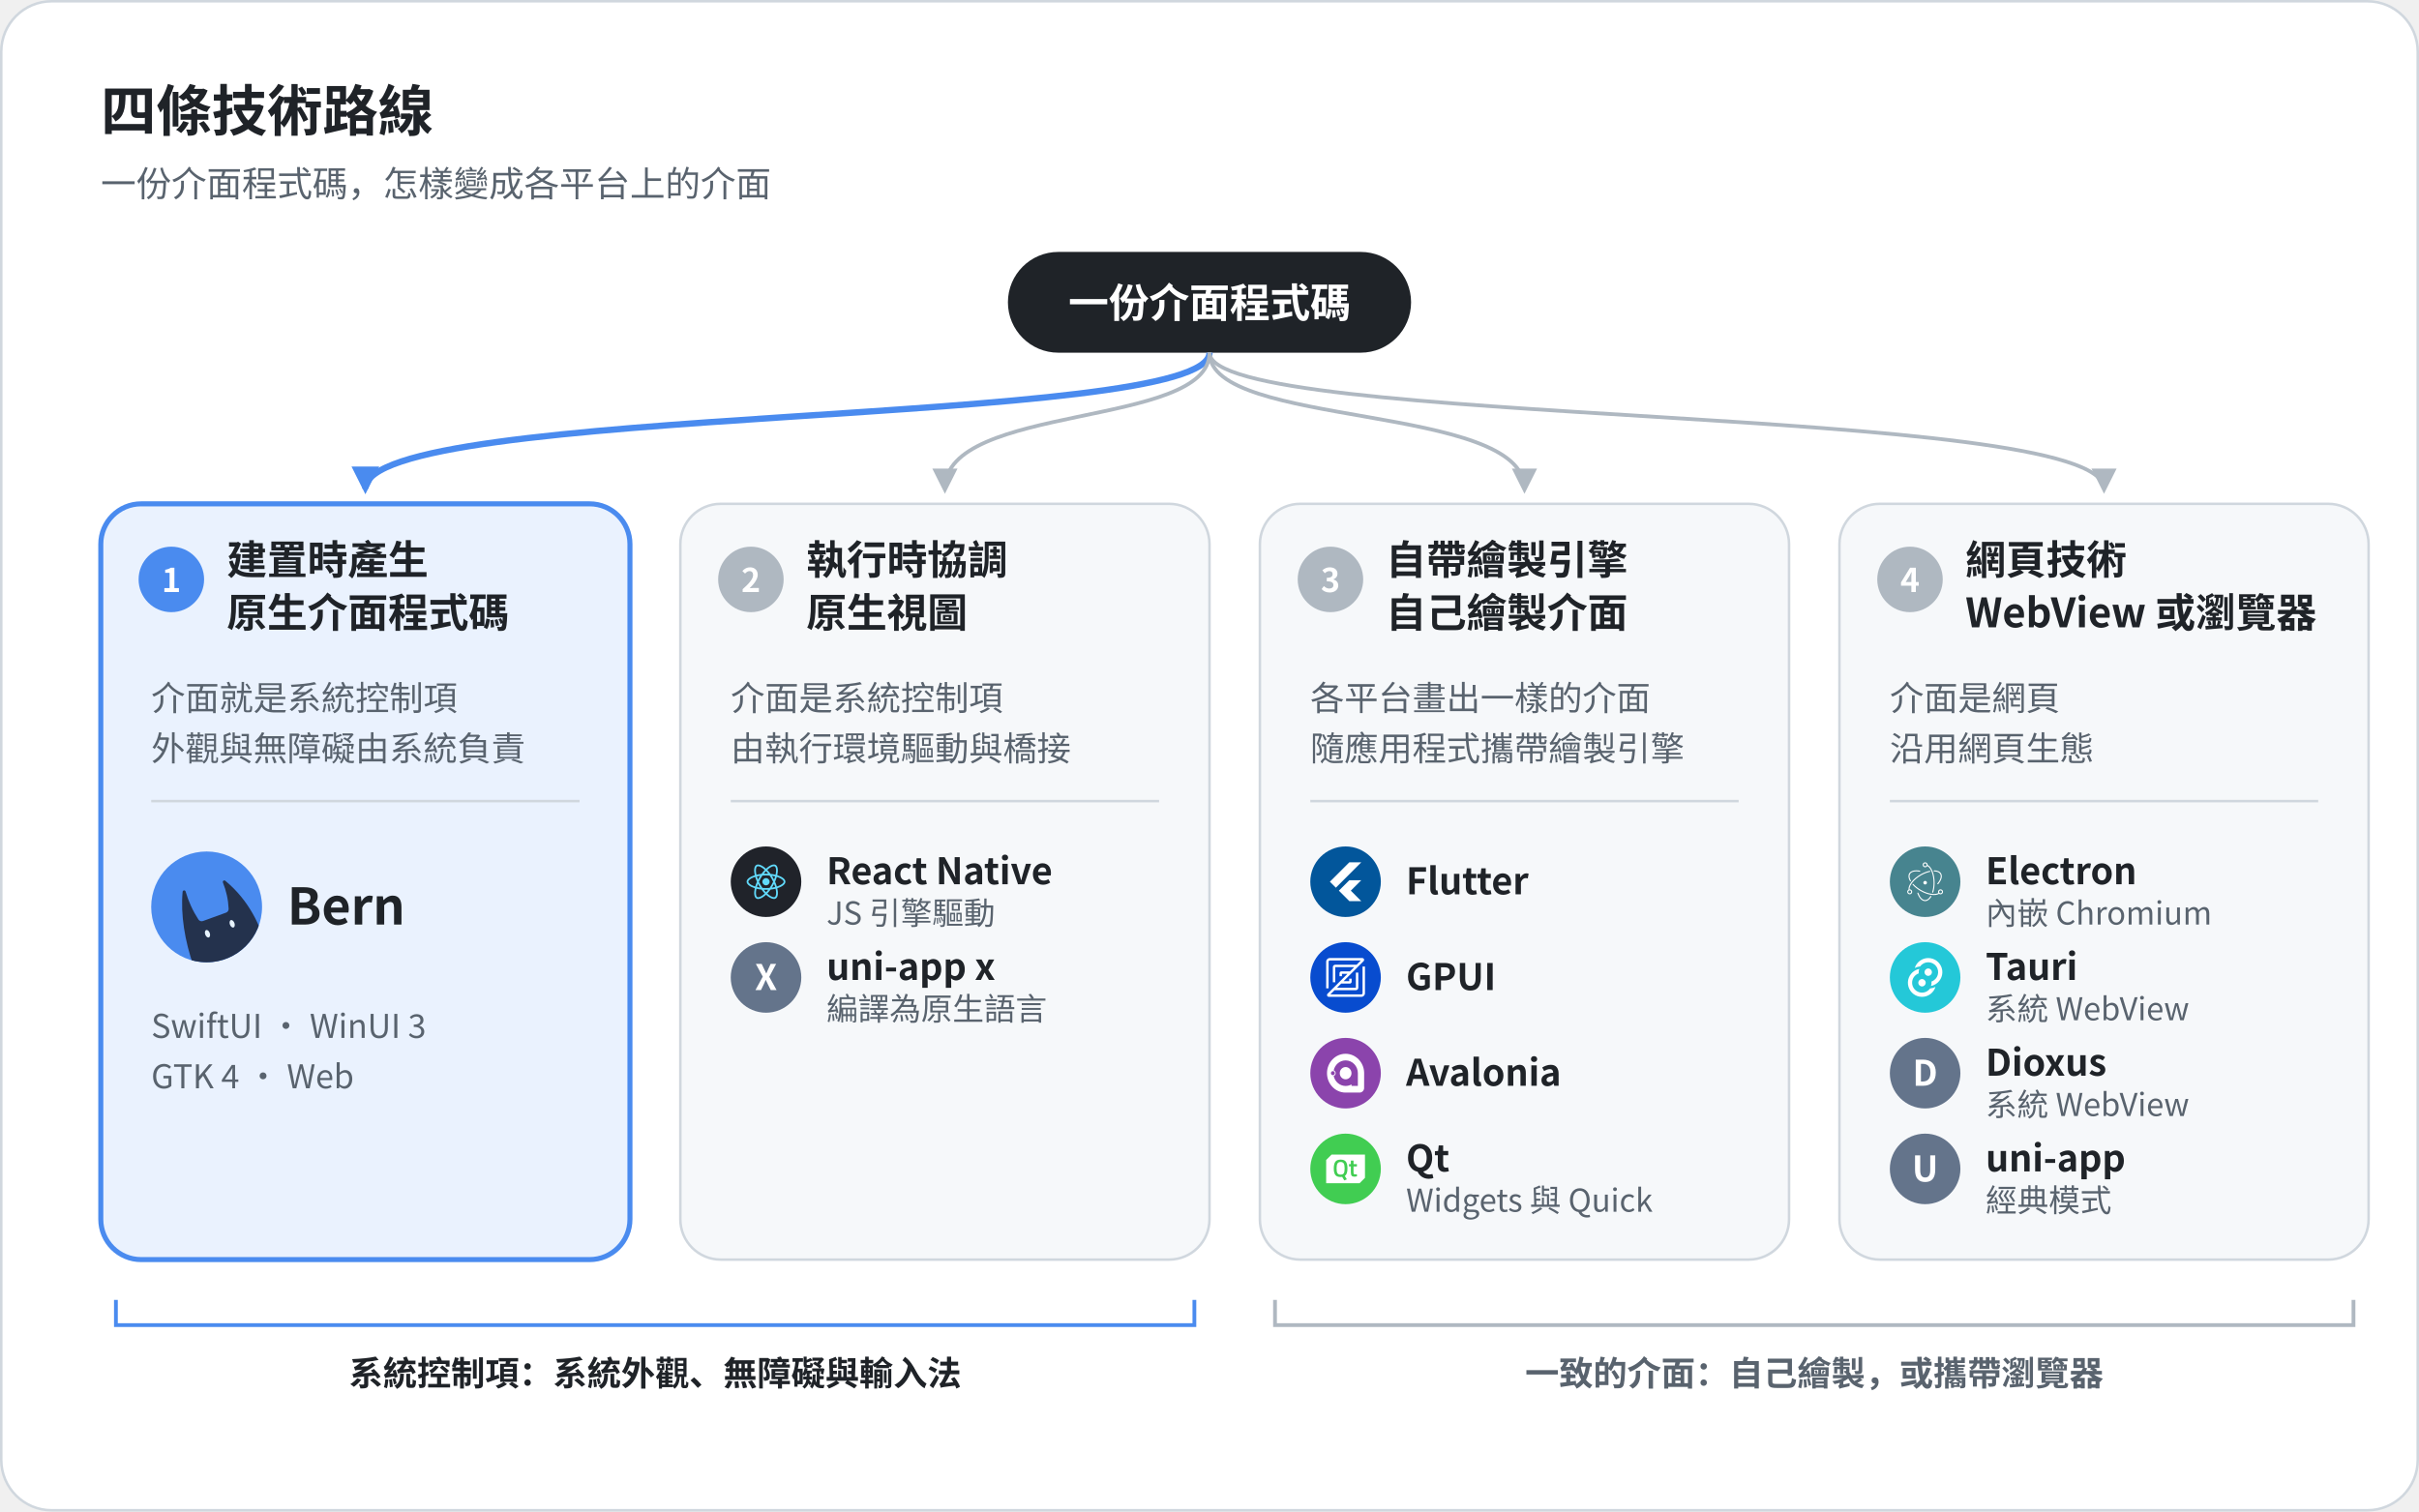
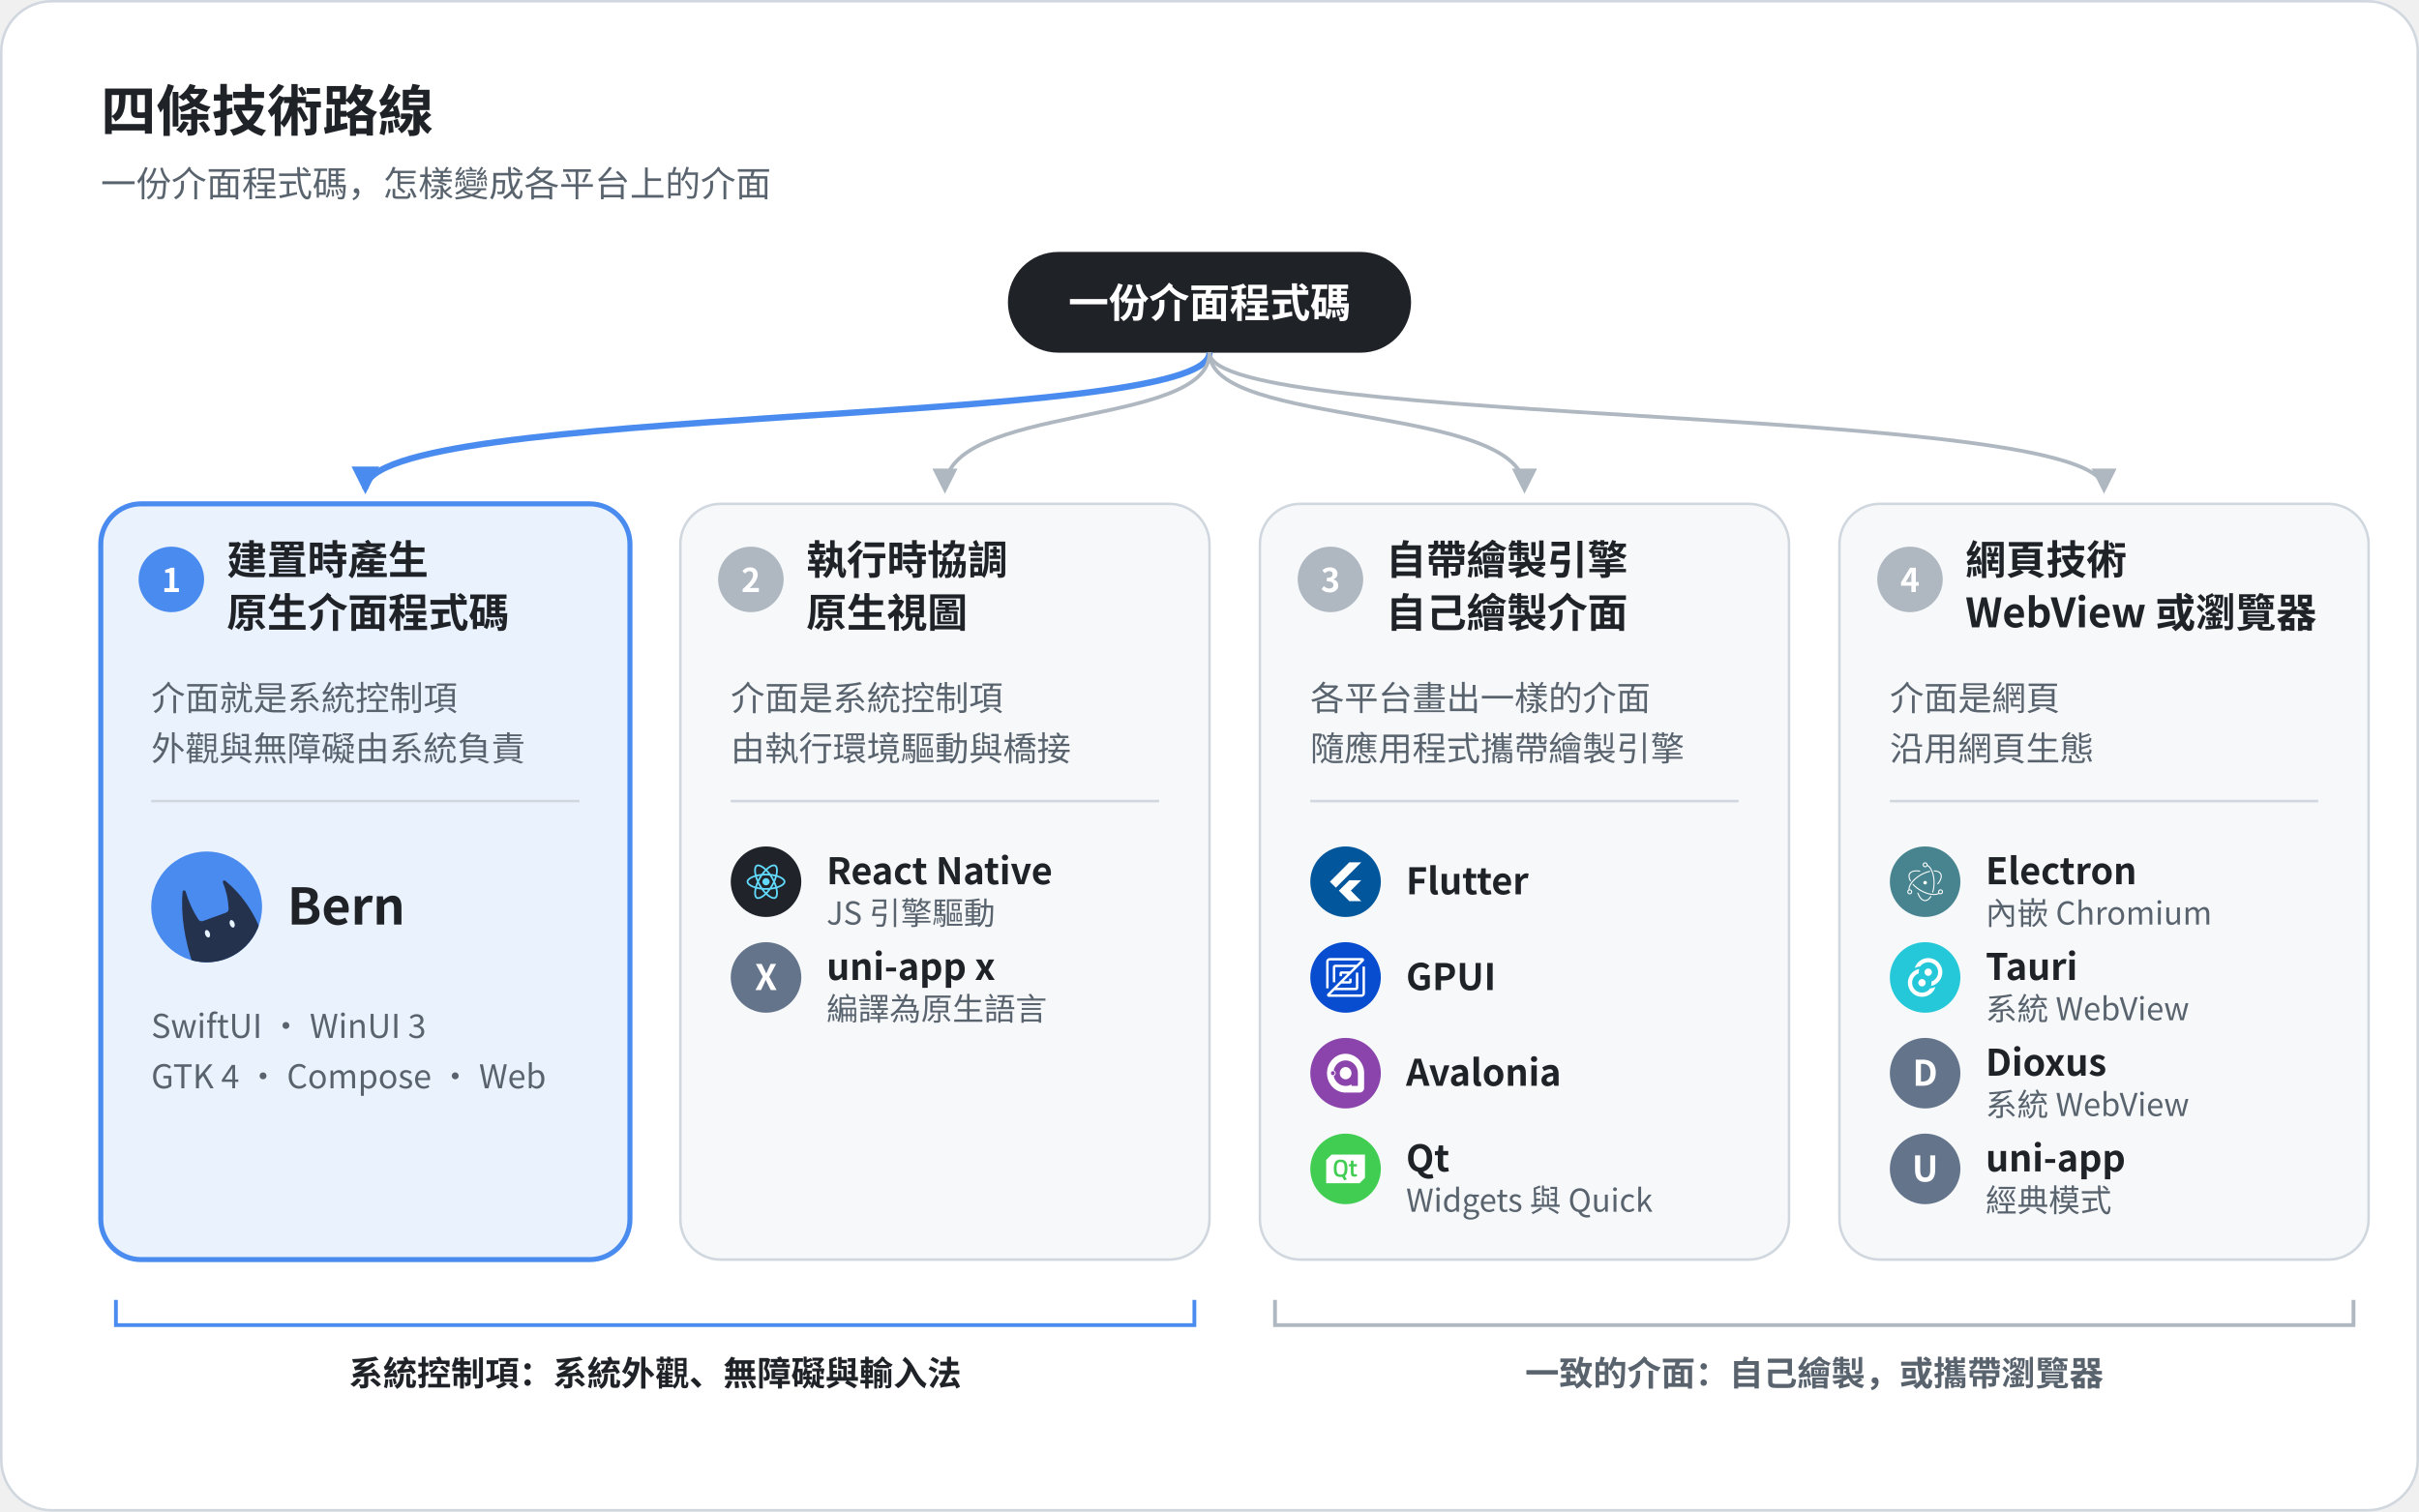
<svg xmlns="http://www.w3.org/2000/svg" viewBox="0 0 960 600" width="960" height="600" font-family="-apple-system, BlinkMacSystemFont, 'Segoe UI', 'PingFang SC', 'Hiragino Sans GB', 'Microsoft YaHei', 'Noto Sans CJK SC', 'Helvetica Neue', Arial, sans-serif">
  <defs>
    <symbol id="bern-logo" viewBox="0 0 1024 1024">
      <defs>
        <clipPath id="bern-symbol-disc">
          <circle cx="512" cy="512" r="512" />
        </clipPath>
      </defs>
      <g clip-path="url(#bern-symbol-disc)">
        <rect width="1024" height="1024" fill="#4A8BEF" />
        <path fill="#24324D" d="M 290.4 372.1 C 270.7 579.3 309.8 827.6 392.0 1060.0 L 1100 1100 L 1060.0 880.0 C 1013.0 692.2 904.4 451.5 684.3 270.5 A 14 14 0 0 0 662.4 286.5 C 693.7 364.2 711.6 444.8 715.3 529.4 A 36 36 0 0 1 691.6 564.9 C 620.6 590.7 549.5 616.5 478.5 642.4 A 36 36 0 0 1 436.0 628.1 C 383.8 547.6 344.6 461.1 317.8 369.5 A 14 14 0 0 0 290.4 372.1 Z" />
        <ellipse rx="22" ry="36" fill="#E8F4FF" transform="translate(520 760) rotate(-20)" />
        <ellipse rx="22" ry="36" fill="#E8F4FF" transform="translate(748 668) rotate(-20)" />
      </g>
    </symbol>
    <marker id="arrow" viewBox="0 0 10 10" refX="8" refY="5" markerWidth="10" markerHeight="10" markerUnits="userSpaceOnUse" orient="auto-start-reverse">
      <path d="M0 0 L10 5 L0 10 z" fill="#AFB8C1" />
    </marker>
    <marker id="arrow-accent" viewBox="0 0 10 10" refX="8" refY="5" markerWidth="11" markerHeight="11" markerUnits="userSpaceOnUse" orient="auto-start-reverse">
      <path d="M0 0 L10 5 L0 10 z" fill="#4A8BEF" />
    </marker>
  </defs>
  <rect x="0.5" y="0.5" width="959" height="599" rx="20" fill="#FFFFFF" stroke="#D0D7DE" />
  <text x="40" y="52" font-size="22" font-weight="700" fill="#1F2328">四條技術路線</text>
  <text x="40" y="78" font-size="14" fill="#59636E">一份介面程式碼，怎樣變成各平台上的介面</text>
  <rect x="400.0" y="100" width="160.0" height="40" rx="20" fill="#1F2328" />
  <text x="480" y="126" font-size="16" font-weight="600" text-anchor="middle" fill="#FFFFFF">一份介面程式碼</text>
  <path d="M480 140 C 480 170, 145.0 160, 145.0 194" fill="none" stroke="#4A8BEF" stroke-width="2.5" marker-end="url(#arrow-accent)" />
  <rect x="40" y="200" width="210" height="300" rx="16" fill="#EAF2FE" stroke="#4A8BEF" stroke-width="2" />
  <circle cx="68" cy="230" r="13" fill="#4A8BEF" />
  <text x="68" y="235" font-size="13" font-weight="700" text-anchor="middle" fill="#FFFFFF">1</text>
  <text x="90" y="228" font-size="16" font-weight="700" fill="#1F2328">建置時產生</text>
  <text x="90" y="249" font-size="16" font-weight="700" fill="#1F2328">原生介面程式碼</text>
  <text x="60" y="282" font-size="13.5" fill="#59636E">介面就是系統控制項</text>
  <text x="60" y="302" font-size="13.5" fill="#59636E">外觀與無障礙由系統負責</text>
  <line x1="60" y1="318" x2="230" y2="318" stroke="#D0D7DE" />
  <use href="#bern-logo" x="60.0" y="338.0" width="44.0" height="44.0" />
  <text x="114" y="367" font-size="20" font-weight="700" fill="#1F2328">Bern</text>
  <text x="60" y="412" font-size="13" fill="#59636E">SwiftUI · WinUI 3</text>
-   <text x="60" y="432" font-size="13" fill="#59636E">GTK 4 · Web</text>
+   <text x="60" y="432" font-size="13" fill="#59636E">GTK 4 · Compose · Web</text>
  <path d="M480 140 C 480 170, 375.0 160, 375.0 194" fill="none" stroke="#AFB8C1" stroke-width="1.5" marker-end="url(#arrow)" />
  <rect x="270" y="200" width="210" height="300" rx="16" fill="#F6F8FA" stroke="#D0D7DE" stroke-width="1" />
  <circle cx="298" cy="230" r="13" fill="#AFB8C1" />
  <text x="298" y="235" font-size="13" font-weight="700" text-anchor="middle" fill="#FFFFFF">2</text>
  <text x="320" y="228" font-size="16" font-weight="700" fill="#1F2328">執行時協調</text>
  <text x="320" y="249" font-size="16" font-weight="700" fill="#1F2328">原生視圖</text>
  <text x="290" y="282" font-size="13.5" fill="#59636E">介面是系統控制項</text>
  <text x="290" y="302" font-size="13.5" fill="#59636E">由執行環境驅動與橋接</text>
  <line x1="290" y1="318" x2="460" y2="318" stroke="#D0D7DE" />
  <circle cx="304.0" cy="350.0" r="14.0" fill="#20232A" />
  <path d="M14.23 12.004a2.236 2.236 0 0 1-2.235 2.236 2.236 2.236 0 0 1-2.236-2.236 2.236 2.236 0 0 1 2.235-2.236 2.236 2.236 0 0 1 2.236 2.236zm2.648-10.69c-1.346 0-3.107.96-4.888 2.622-1.78-1.653-3.542-2.602-4.887-2.602-.41 0-.783.093-1.106.278-1.375.793-1.683 3.264-.973 6.365C1.98 8.917 0 10.42 0 12.004c0 1.59 1.99 3.097 5.043 4.03-.704 3.113-.39 5.588.988 6.38.32.187.69.275 1.102.275 1.345 0 3.107-.96 4.888-2.624 1.78 1.654 3.542 2.603 4.887 2.603.41 0 .783-.09 1.106-.275 1.374-.792 1.683-3.263.973-6.365C22.02 15.096 24 13.59 24 12.004c0-1.59-1.99-3.097-5.043-4.032.704-3.11.39-5.587-.988-6.38-.318-.184-.688-.277-1.092-.278zm-.005 1.09v.006c.225 0 .406.044.558.127.666.382.955 1.835.73 3.704-.054.46-.142.945-.25 1.44-.96-.236-2.006-.417-3.107-.534-.66-.905-1.345-1.727-2.035-2.447 1.592-1.48 3.087-2.292 4.105-2.295zm-9.77.02c1.012 0 2.514.808 4.11 2.28-.686.72-1.37 1.537-2.02 2.442-1.107.117-2.154.298-3.113.538-.112-.49-.195-.964-.254-1.42-.23-1.868.054-3.32.714-3.707.19-.09.4-.127.563-.132zm4.882 3.05c.455.468.91.992 1.36 1.564-.44-.02-.89-.034-1.345-.034-.46 0-.915.01-1.36.034.44-.572.895-1.096 1.345-1.565zM12 8.1c.74 0 1.477.034 2.202.093.406.582.802 1.203 1.183 1.86.372.64.71 1.29 1.018 1.946-.308.655-.646 1.31-1.013 1.95-.38.66-.773 1.288-1.18 1.87-.728.063-1.466.098-2.21.098-.74 0-1.477-.035-2.202-.093-.406-.582-.802-1.204-1.183-1.86-.372-.64-.71-1.29-1.018-1.946.303-.657.646-1.313 1.013-1.954.38-.66.773-1.286 1.18-1.868.728-.064 1.466-.098 2.21-.098zm-3.635.254c-.24.377-.48.763-.704 1.16-.225.39-.435.782-.635 1.174-.265-.656-.49-1.31-.676-1.947.64-.15 1.315-.283 2.015-.386zm7.26 0c.695.103 1.365.23 2.006.387-.18.632-.405 1.282-.66 1.933-.2-.39-.41-.783-.64-1.174-.225-.392-.465-.774-.705-1.146zm3.063.675c.484.15.944.317 1.375.498 1.732.74 2.852 1.708 2.852 2.476-.005.768-1.125 1.74-2.857 2.475-.42.18-.88.342-1.355.493-.28-.958-.646-1.956-1.1-2.98.45-1.017.81-2.01 1.085-2.964zm-13.395.004c.278.96.645 1.957 1.1 2.98-.45 1.017-.812 2.01-1.086 2.964-.484-.15-.944-.318-1.37-.5-1.732-.737-2.852-1.706-2.852-2.474 0-.768 1.12-1.742 2.852-2.476.42-.18.88-.342 1.356-.494zm11.678 4.28c.265.657.49 1.312.676 1.948-.64.157-1.316.29-2.016.39.24-.375.48-.762.705-1.158.225-.39.435-.788.636-1.18zm-9.945.02c.2.392.41.783.64 1.175.23.39.465.772.705 1.143-.695-.102-1.365-.23-2.006-.386.18-.63.406-1.282.66-1.933zM17.92 16.32c.112.493.2.968.254 1.423.23 1.868-.054 3.32-.714 3.708-.147.09-.338.128-.563.128-1.012 0-2.514-.807-4.11-2.28.686-.72 1.37-1.536 2.02-2.44 1.107-.118 2.154-.3 3.113-.54zm-11.83.01c.96.234 2.006.415 3.107.532.66.905 1.345 1.727 2.035 2.446-1.595 1.483-3.092 2.295-4.11 2.295-.22-.005-.406-.05-.553-.132-.666-.38-.955-1.834-.73-3.703.054-.46.142-.944.25-1.438zm4.56.64c.44.02.89.034 1.345.034.46 0 .915-.01 1.36-.034-.44.572-.895 1.095-1.345 1.565-.455-.47-.91-.993-1.36-1.565z" fill="#61DAFB" transform="translate(296.30 342.30) scale(0.6417)" />
  <text x="328" y="351" font-size="14.5" font-weight="600" fill="#1F2328">React Native</text>
  <text x="328" y="367" font-size="12.5" fill="#59636E">JS 引擎驅動</text>
  <circle cx="304.0" cy="388.0" r="14.0" fill="#64748B" />
  <text x="304.0" y="393.0" text-anchor="middle" font-size="14.0" font-weight="700" fill="#FFFFFF">X</text>
  <text x="328" y="389" font-size="14.5" font-weight="600" fill="#1F2328">uni-app x</text>
  <text x="328" y="405" font-size="12.5" fill="#59636E">編譯為原生語言</text>
  <path d="M480 140 C 480 170, 605.0 160, 605.0 194" fill="none" stroke="#AFB8C1" stroke-width="1.5" marker-end="url(#arrow)" />
  <rect x="500" y="200" width="210" height="300" rx="16" fill="#F6F8FA" stroke="#D0D7DE" stroke-width="1" />
  <circle cx="528" cy="230" r="13" fill="#AFB8C1" />
  <text x="528" y="235" font-size="13" font-weight="700" text-anchor="middle" fill="#FFFFFF">3</text>
  <text x="550" y="228" font-size="16" font-weight="700" fill="#1F2328">自帶繪製引擎</text>
  <text x="550" y="249" font-size="16" font-weight="700" fill="#1F2328">自己繪製介面</text>
  <text x="520" y="282" font-size="13.5" fill="#59636E">各平台畫出一樣的介面</text>
  <text x="520" y="302" font-size="13.5" fill="#59636E">隨應用程式攜帶繪製引擎</text>
  <line x1="520" y1="318" x2="690" y2="318" stroke="#D0D7DE" />
  <circle cx="534.0" cy="350.0" r="14.0" fill="#02569B" />
  <path d="M14.314 0L2.3 12 6 15.7 21.684.013h-7.357zm.014 11.072L7.857 17.53l6.47 6.47H21.7l-6.46-6.468 6.46-6.46h-7.37z" fill="#FFFFFF" transform="translate(526.30 342.30) scale(0.6417)" />
  <text x="558" y="355" font-size="14.5" font-weight="600" fill="#1F2328">Flutter</text>
  <circle cx="534.0" cy="388.0" r="14.0" fill="#084CCF" />
  <path d="M2.25 1.5a.75.75 0 0 0-.75.75v16.5H0V2.25A2.25 2.25 0 0 1 2.25 0h20.095c1.002 0 1.504 1.212.795 1.92L10.764 14.298h3.486V12.75h1.5v1.922a1.125 1.125 0 0 1-1.125 1.125H9.264l-2.578 2.578h11.689V9h1.5v9.375a1.5 1.5 0 0 1-1.5 1.5H5.185L2.562 22.5H21.75a.75.75 0 0 0 .75-.75V5.25H24v16.5A2.25 2.25 0 0 1 21.75 24H1.655C.653 24 .151 22.788.86 22.08L13.19 9.75H9.75v1.5h-1.5V9.375A1.125 1.125 0 0 1 9.375 8.25h5.314l2.625-2.625H5.625V15h-1.5V5.625a1.5 1.5 0 0 1 1.5-1.5h13.19L21.438 1.5z" fill="#FFFFFF" transform="translate(526.30 380.30) scale(0.6417)" />
  <text x="558" y="393" font-size="14.5" font-weight="600" fill="#1F2328">GPUI</text>
  <circle cx="534.0" cy="426.0" r="14.0" fill="#8B44AC" />
  <path d="M12.034 8.208c-2.003 0-3.627 1.696-3.627 3.789s1.624 3.789 3.627 3.789 3.627-1.697 3.627-3.79-1.624-3.788-3.627-3.788m-7.392 2.067c.72.211 1.248.902 1.248 1.722s-.528 1.51-1.248 1.721c.752 3.54 3.776 6.188 7.392 6.188 1.316 0 2.554-.35 3.632-.967v.914h3.94v-7.528a5 5 0 0 0 0-.224v-.104c0-4.369-3.39-7.91-7.572-7.91-3.616 0-6.64 2.648-7.392 6.188m-.5 2.982c.67 0 1.212-.567 1.212-1.266s-.542-1.265-1.212-1.265-1.211.566-1.211 1.265c0 .7.542 1.266 1.211 1.266M20.682 24H11.8C5.549 23.887.515 18.556.515 12c0-6.627 5.143-12 11.487-12 6.241 0 11.32 5.2 11.483 11.678l-.02 9.743C23.3 22.876 22.12 24 20.683 24" fill="#FFFFFF" transform="translate(526.30 418.30) scale(0.6417)" />
  <text x="558" y="431" font-size="14.5" font-weight="600" fill="#1F2328">Avalonia</text>
  <circle cx="534.0" cy="464.0" r="14.0" fill="#41CD52" />
  <path d="M21.693 3.162H3.33L0 6.49v14.348h20.671L24 17.51V3.162zM12.785 18.4l-1.562.728-1.35-2.217c-.196.057-.499.09-.924.09-1.579 0-2.683-.425-3.305-1.276-.622-.85-.932-2.2-.932-4.033 0-1.84.319-3.206.949-4.098.63-.892 1.726-1.341 3.288-1.341 1.562 0 2.658.441 3.28 1.333.63.883.94 2.25.94 4.098 0 1.219-.13 2.2-.384 2.945-.261.752-.679 1.325-1.268 1.718zm4.736-1.587c-.858 0-1.447-.196-1.766-.59-.32-.392-.483-1.136-.483-2.232v-3.534H14.11V9.051h1.162V6.843h1.644V9.05h2.094v1.415h-2.094v3.346c0 .622.05 1.03.14 1.227.09.204.326.303.695.303l1.243-.05.073 1.326c-.67.13-1.186.196-1.546.196zm-8.58-9.08c-.95 0-1.604.311-1.963.94-.352.63-.532 1.629-.532 3.011 0 1.374.172 2.364.515 2.953.344.589 1.006.892 1.98.892.973 0 1.628-.295 1.971-.876.335-.58.507-1.57.507-2.953 0-1.39-.172-2.396-.523-3.026-.352-.63-1.006-.94-1.955-.94Z" fill="#FFFFFF" transform="translate(526.30 456.30) scale(0.6417)" />
  <text x="558" y="465" font-size="14.5" font-weight="600" fill="#1F2328">Qt</text>
  <text x="558" y="481" font-size="12.5" fill="#59636E">Widgets 與 Quick</text>
  <path d="M480 140 C 480 170, 835.0 160, 835.0 194" fill="none" stroke="#AFB8C1" stroke-width="1.5" marker-end="url(#arrow)" />
  <rect x="730" y="200" width="210" height="300" rx="16" fill="#F6F8FA" stroke="#D0D7DE" stroke-width="1" />
  <circle cx="758" cy="230" r="13" fill="#AFB8C1" />
  <text x="758" y="235" font-size="13" font-weight="700" text-anchor="middle" fill="#FFFFFF">4</text>
  <text x="780" y="228" font-size="16" font-weight="700" fill="#1F2328">網頁技術</text>
  <text x="780" y="249" font-size="16" font-weight="700" fill="#1F2328">WebView 或瀏覽器</text>
  <text x="750" y="282" font-size="13.5" fill="#59636E">介面是網頁</text>
  <text x="750" y="302" font-size="13.5" fill="#59636E">沿用網頁生態</text>
  <line x1="750" y1="318" x2="920" y2="318" stroke="#D0D7DE" />
  <circle cx="764.0" cy="350.0" r="14.0" fill="#47848F" />
  <path d="M12.011 0c-.85 0-1.539.689-1.539 1.539 0 .85.689 1.539 1.539 1.539.595 0 1.11-.338 1.366-.832 2.221 1.268 3.847 5.473 3.847 10.362 0 2.071-.289 4.056-.825 5.769a.322.322 0 0 0 .211.403.322.322 0 0 0 .403-.211c.556-1.776.854-3.825.854-5.96 0-5.193-1.772-9.686-4.321-11.003.001-.022.004-.044.004-.067 0-.85-.689-1.539-1.539-1.539zm0 .643a.896.896 0 1 1 0 1.792.896.896 0 1 1 0-1.792zm-5.486 4.305c-2.067.007-3.647.665-4.388 1.948-.738 1.277-.527 2.971.511 4.781a.322.322 0 0 0 .558-.32C2.271 9.727 2.089 8.266 2.694 7.218c.821-1.422 3.033-1.955 5.932-1.427a.322.322 0 0 0 .115-.633c-.784-.143-1.527-.212-2.216-.21zm11.052.018a.322.322 0 0 0-.008.643c1.834.024 3.156.596 3.75 1.626.819 1.419.18 3.595-1.718 5.837a.322.322 0 0 0 .038.454.322.322 0 0 0 .453-.038c2.054-2.426 2.771-4.866 1.784-6.574-.726-1.257-2.26-1.921-4.299-1.947zm-2.698.292a.323.323 0 0 0-.065.007c-1.857.398-3.833 1.175-5.731 2.271-4.57 2.638-7.592 6.495-7.36 9.372-.473.263-.793.766-.793 1.345 0 .85.689 1.539 1.539 1.539.85 0 1.539-.689 1.539-1.539 0-.85-.689-1.539-1.539-1.539-.038 0-.075.003-.113.006-.1-2.56 2.743-6.141 7.048-8.627 1.841-1.063 3.755-1.816 5.545-2.2a.322.322 0 0 0-.07-.636zm-2.879 6.236a1.119 1.119 0 0 0-.224.025c-.601.13-.983.723-.853 1.324.13.601.723.983 1.324.853.601-.13.983-.723.853-1.324-.114-.526-.582-.884-1.099-.879zM4.532 13.341a.321.321 0 0 0-.232.084.321.321 0 0 0-.021.454c1.268 1.394 2.916 2.701 4.795 3.786 4.415 2.549 9.106 3.285 11.561 1.839a1.53 1.53 0 0 0 .897.29c.85 0 1.539-.689 1.539-1.539 0-.85-.689-1.539-1.539-1.539-.85 0-1.539.689-1.539 1.539 0 .276.074.534.201.758-2.245 1.214-6.631.5-10.798-1.905-1.823-1.052-3.418-2.318-4.64-3.661a.321.321 0 0 0-.223-.105zm-2.063 4.017a.896.896 0 1 1 0 1.792.896.896 0 1 1 0-1.792zm19.062 0a.896.896 0 1 1 0 1.792.891.891 0 0 1-.586-.219c-.003-.004-.004-.008-.007-.012a.32.32 0 0 0-.096-.091.896.896 0 0 1 .689-1.469zm-14.005 1.368a.322.322 0 0 0-.321.43C8.279 22.154 10.036 24 12.011 24c1.441 0 2.773-.982 3.813-2.711a.322.322 0 0 0-.11-.441.322.322 0 0 0-.442.11c-.934 1.554-2.081 2.399-3.261 2.399-1.641 0-3.208-1.647-4.2-4.418a.322.322 0 0 0-.285-.213z" fill="#FFFFFF" transform="translate(756.30 342.30) scale(0.6417)" />
  <text x="788" y="351" font-size="14.5" font-weight="600" fill="#1F2328">Electron</text>
  <text x="788" y="367" font-size="12.5" fill="#59636E">內嵌 Chromium</text>
  <circle cx="764.0" cy="388.0" r="14.0" fill="#24C8D8" />
  <path d="M13.912 0a8.72 8.72 0 0 0-8.308 6.139c1.05-.515 2.18-.845 3.342-.976 2.415-3.363 7.4-3.412 9.88-.097 2.48 3.315 1.025 8.084-2.883 9.45a6.131 6.131 0 0 1-.3 2.762 8.72 8.72 0 0 0 3.01-1.225A8.72 8.72 0 0 0 13.913 0zm.082 6.451a2.284 2.284 0 1 0-.15 4.566 2.284 2.284 0 0 0 .15-4.566zm-5.629.27a8.72 8.72 0 0 0-3.031 1.235 8.72 8.72 0 1 0 13.06 9.913 10.173 10.174 0 0 1-3.343.965 6.125 6.125 0 1 1-7.028-9.343 6.114 6.115 0 0 1 .342-2.772zm1.713 6.27a2.284 2.284 0 0 0-2.284 2.283 2.284 2.284 0 0 0 2.284 2.284 2.284 2.284 0 0 0 2.284-2.284 2.284 2.284 0 0 0-2.284-2.284z" fill="#FFFFFF" transform="translate(756.30 380.30) scale(0.6417)" />
  <text x="788" y="389" font-size="14.5" font-weight="600" fill="#1F2328">Tauri</text>
  <text x="788" y="405" font-size="12.5" fill="#59636E">系統 WebView</text>
  <circle cx="764.0" cy="426.0" r="14.0" fill="#64748B" />
  <text x="764.0" y="431.0" text-anchor="middle" font-size="14.0" font-weight="700" fill="#FFFFFF">D</text>
  <text x="788" y="427" font-size="14.5" font-weight="600" fill="#1F2328">Dioxus</text>
  <text x="788" y="443" font-size="12.5" fill="#59636E">系統 WebView</text>
  <circle cx="764.0" cy="464.0" r="14.0" fill="#64748B" />
  <text x="764.0" y="469.0" text-anchor="middle" font-size="14.0" font-weight="700" fill="#FFFFFF">U</text>
  <text x="788" y="465" font-size="14.5" font-weight="600" fill="#1F2328">uni-app</text>
  <text x="788" y="481" font-size="12.5" fill="#59636E">經典模式</text>
  <path d="M46 516 v10 h428 v-10" fill="none" stroke="#4A8BEF" stroke-width="1.5" />
  <text x="260.0" y="550" font-size="13.5" font-weight="600" text-anchor="middle" fill="#1F2328">系統控制項：系統外觀、無障礙與輸入法</text>
  <path d="M506 516 v10 h428 v-10" fill="none" stroke="#AFB8C1" stroke-width="1.5" />
  <text x="720.0" y="550" font-size="13.5" font-weight="600" text-anchor="middle" fill="#59636E">一致的介面：自己繪製，或攜帶瀏覽器</text>
</svg>
